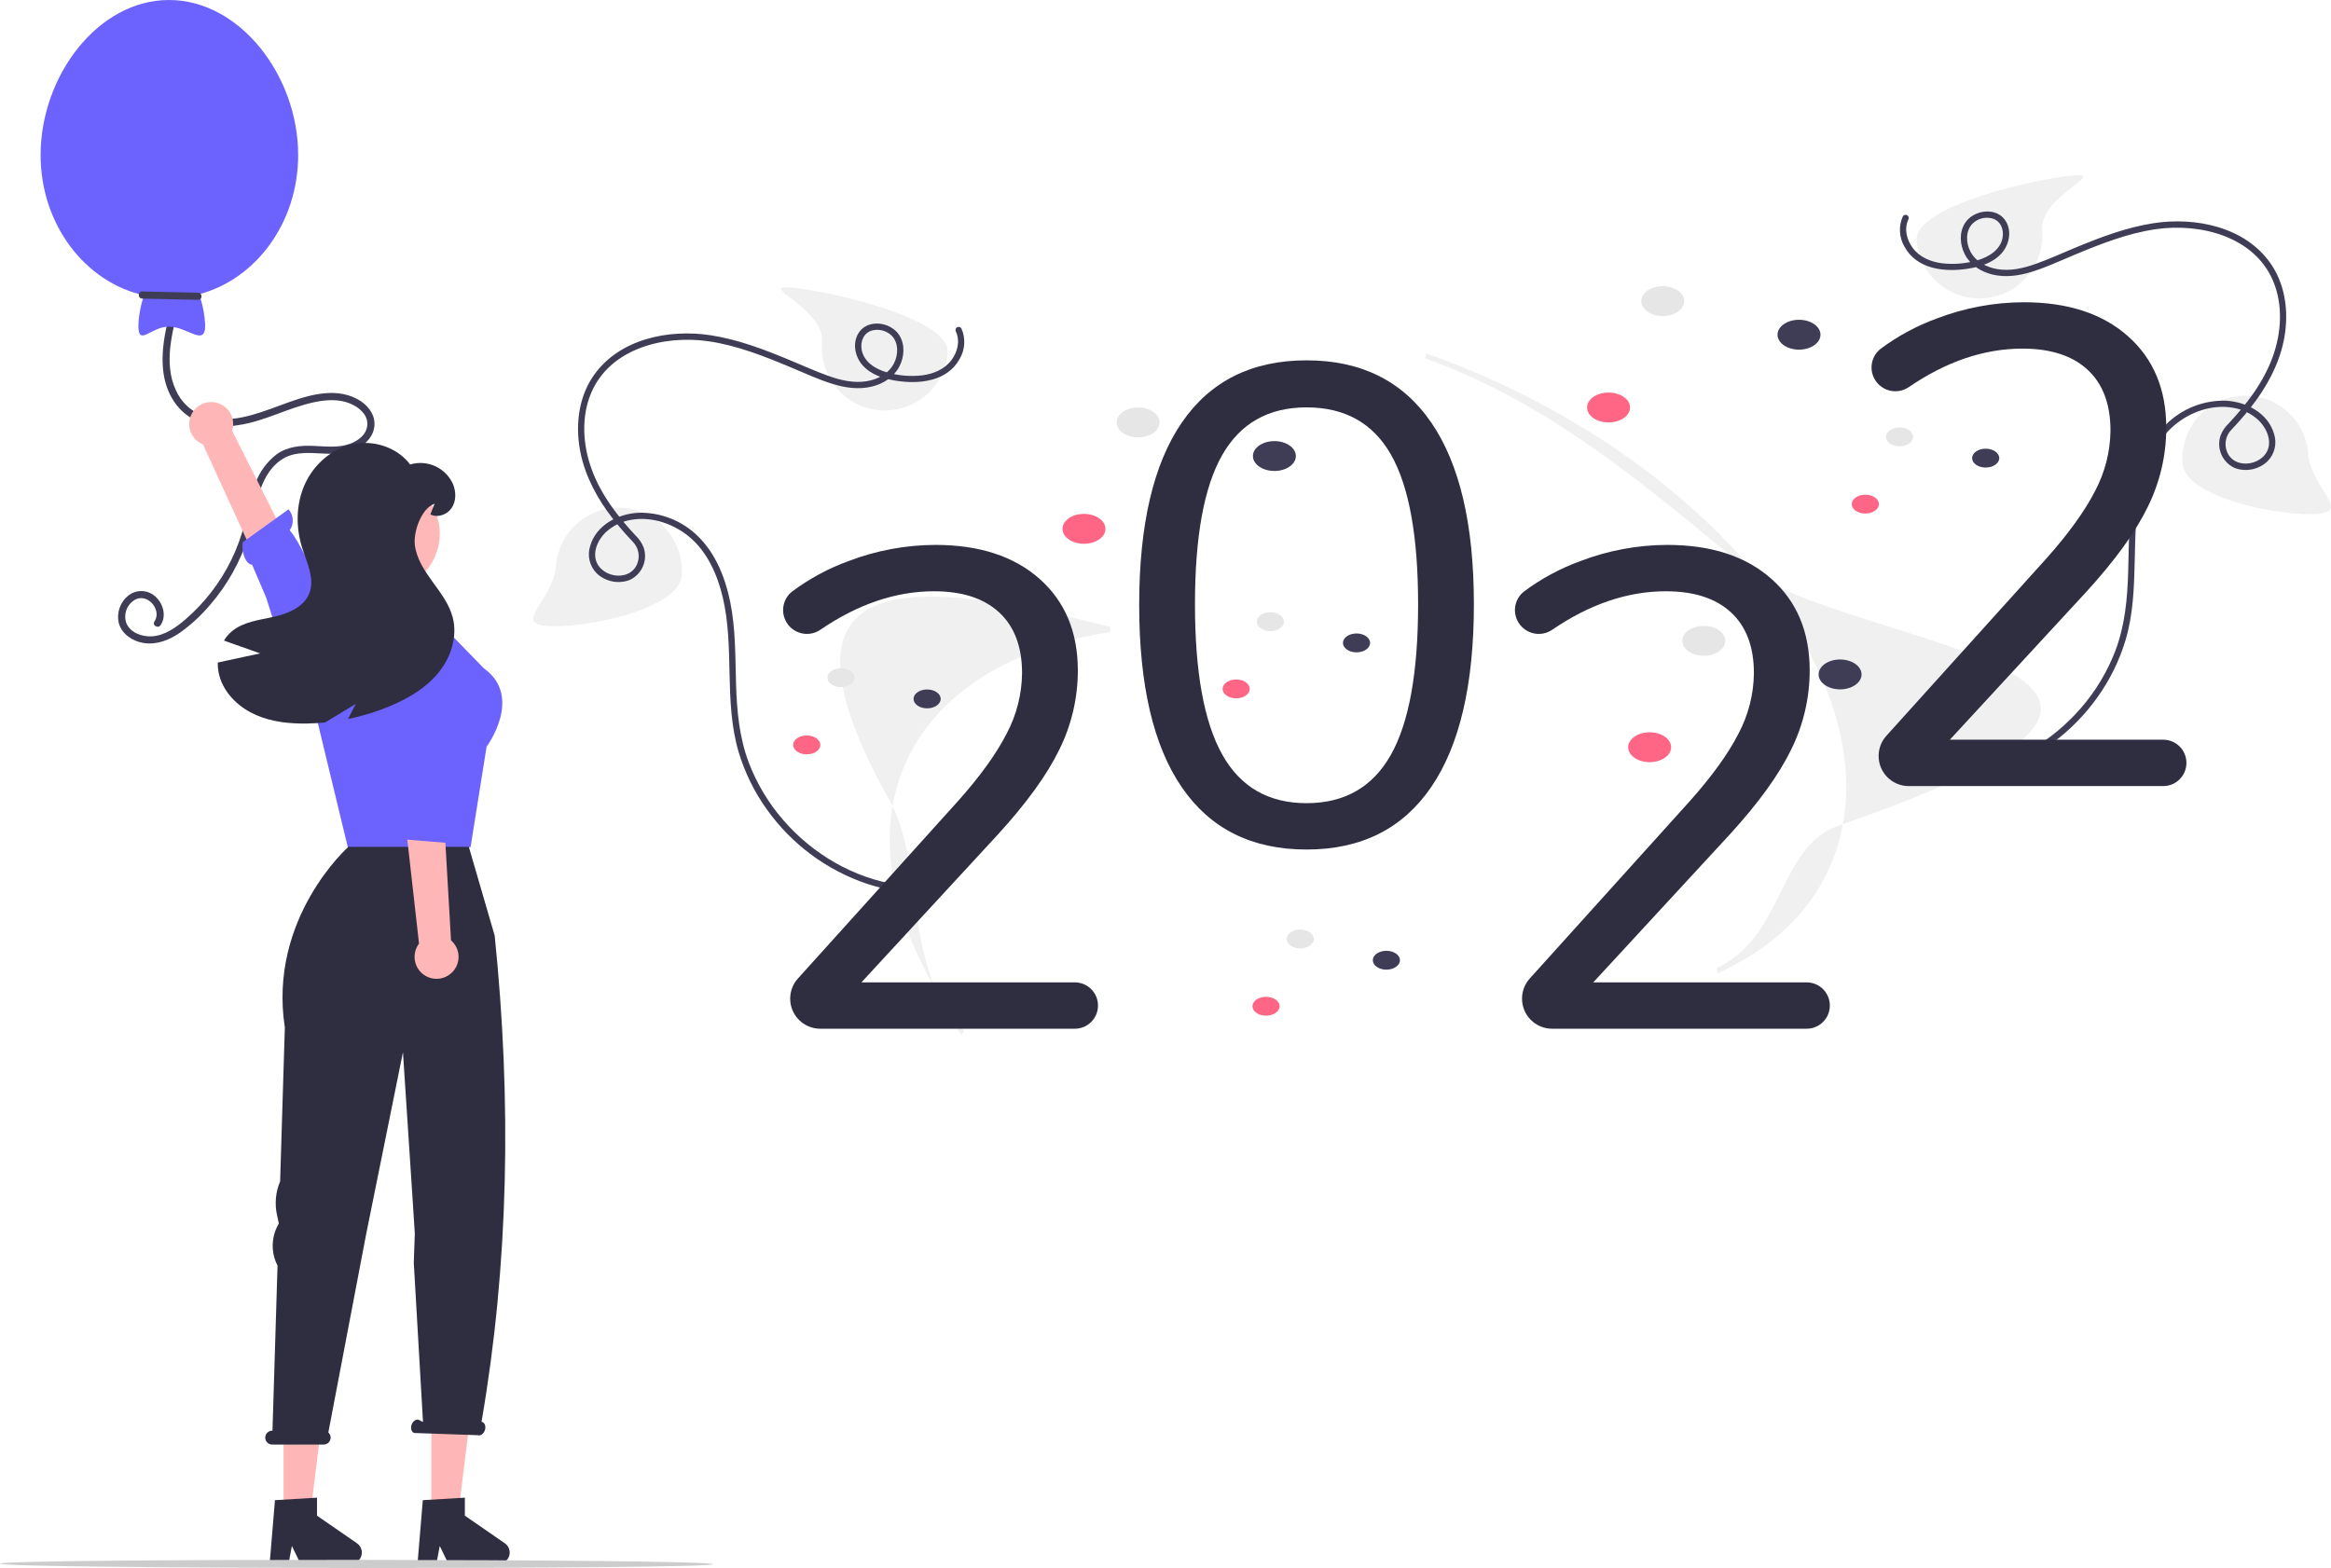
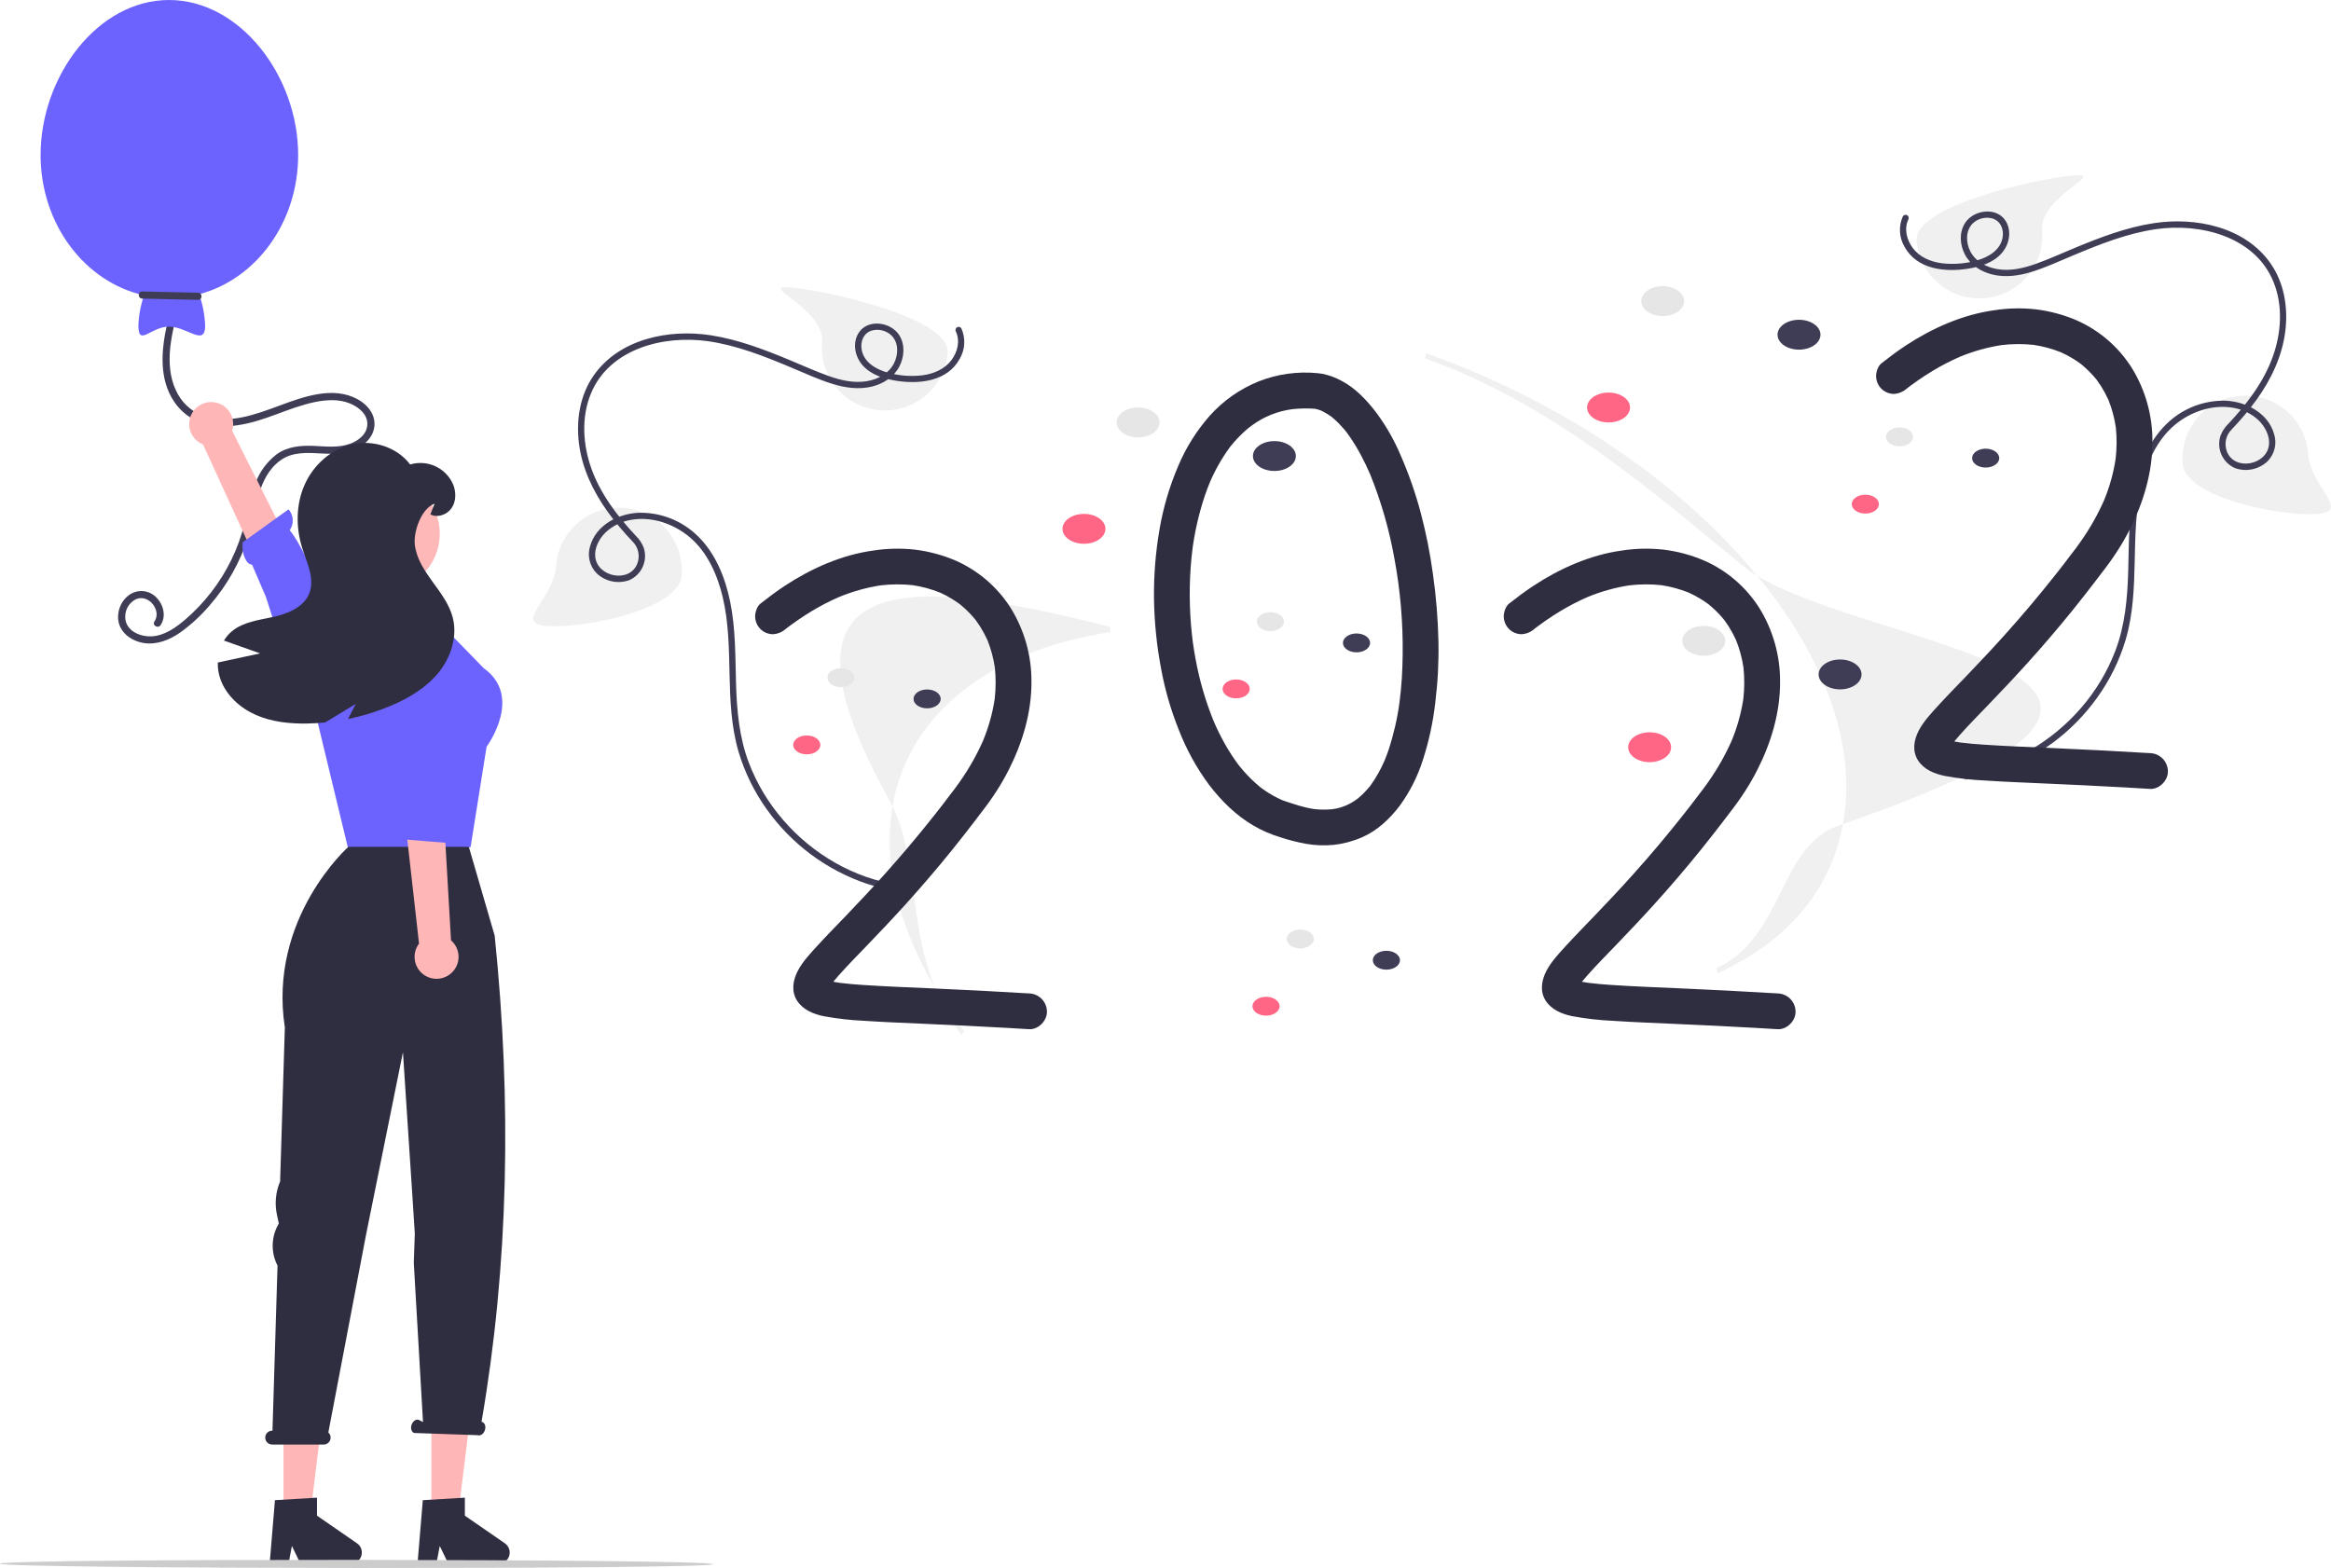
- <svg xmlns="http://www.w3.org/2000/svg" id="a06fd64e-df54-4b6a-ac0b-082e76d81757" data-name="Layer 1" width="977.453" height="657.627" viewBox="0 0 977.453 657.627">
-   <path d="M181.405,256.822c-2.474,10.87-3.65,23.193,2.949,32.92a22.6,22.6,0,0,0,11.698,8.862,33.194,33.194,0,0,0,14.906.916c11.255-1.559,21.259-7.422,32.328-9.698,4.885-1.004,10.069-1.336,14.772.597,3.523,1.448,7.235,4.361,7.252,8.515.017,4.266-3.688,7.097-7.372,8.409-4.917,1.75-10.026,1.073-15.126.852-5.492-.238-11.093.259-15.656,3.623a27.229,27.229,0,0,0-8.701,11.797c-2.293,5.566-3.224,11.55-4.691,17.358a77.073,77.073,0,0,1-5.532,15.126,78.352,78.352,0,0,1-19.144,24.815c-3.939,3.39-8.726,6.844-14.106,7.155-4.15.24-9.194-1.504-10.793-5.707a8.195,8.195,0,0,1,3.837-9.729c3.556-1.795,7.429.765,8.578,4.279a5.477,5.477,0,0,1-.571,4.939c-1.078,1.608,1.519,3.111,2.59,1.514,2.487-3.708,1.187-8.695-1.859-11.666a8.737,8.737,0,0,0-11.499-.857,11.361,11.361,0,0,0-4.153,11.74c1.279,4.617,5.816,7.553,10.346,8.281,5.594.898,10.978-1.3,15.493-4.476a69.453,69.453,0,0,0,12.269-11.333,81.44,81.44,0,0,0,16.246-29.049c3.302-10.581,3.542-24.559,13.354-31.705,5.049-3.677,11.235-3.269,17.155-2.932,5.226.298,10.323.244,15.117-2.122,3.958-1.953,7.152-5.559,7.218-10.152.067-4.637-3.226-8.366-7.105-10.479-10.248-5.581-22.554-1.08-32.622,2.649-10.124,3.75-21.684,8.151-32.443,4.205A20.125,20.125,0,0,1,185.022,284.841c-2.605-5.525-2.976-11.795-2.374-17.791a77.427,77.427,0,0,1,1.65-9.431c.428-1.88-2.464-2.682-2.893-.798Z" transform="translate(-111.2736 -121.1864)" fill="#3f3d56" />
-   <path d="M340.689,383.742c-14.534-1.148,2.616-10.766,3.764-25.301a26.398,26.398,0,0,1,52.633,4.158C395.937,377.133,355.223,384.89,340.689,383.742Z" transform="translate(-111.2736 -121.1864)" fill="#f0f0f0" />
-   <path d="M480.24,293.257a26.398,26.398,0,0,1-24.237-28.395c1.148-14.534-27.714-24.257-13.18-23.108s66.961,12.732,65.813,27.266A26.398,26.398,0,0,1,480.24,293.257Z" transform="translate(-111.2736 -121.1864)" fill="#f0f0f0" />
-   <path d="M512.051,260.126c1.915,3.973.786,8.564-1.743,11.995-2.877,3.902-7.454,5.826-12.148,6.461a37.391,37.391,0,0,1-15.021-1.237c-4.699-1.356-9.576-4.263-10.545-9.456-.646-3.461.831-7.155,4.425-8.114a8.655,8.655,0,0,1,8.194,2.223c2.985,3.106,2.757,8.092.861,11.7-2.231,4.243-6.695,6.585-11.284,7.358-5.456.919-10.939-.365-16.072-2.191-5.579-1.985-10.991-4.456-16.457-6.726-10.66-4.427-21.55-8.586-33.014-10.349-17.512-2.693-38.295,1.501-49.016,16.854-5.787,8.288-7.426,18.682-6.181,28.57,1.314,10.428,5.889,20.01,11.948,28.496a120.998,120.998,0,0,0,10.485,12.547,8.641,8.641,0,0,1,1.995,9.414c-3.321,8.16-16.6,5.56-17.589-2.852-.45-3.822,1.683-7.758,4.347-10.351a20.488,20.488,0,0,1,10.927-5.294c8.616-1.439,17.724,1.756,24.31,7.305,7.441,6.269,11.629,15.796,13.836,25.07,2.512,10.559,2.64,21.419,2.879,32.212.244,11.045.664,22.221,3.833,32.881A81.256,81.256,0,0,0,432.792,460.6a84.874,84.874,0,0,0,42.307,31.352,77.744,77.744,0,0,0,12.658,2.965c1.681.249,1.882-2.383.208-2.632-18.72-2.775-35.935-12.911-48.259-27.158a80.494,80.494,0,0,1-14.421-24.039c-4.019-10.593-5.038-21.845-5.366-33.087-.335-11.482-.153-23.068-2.451-34.379-2.032-9.999-6.019-20.125-13.401-27.41a34.243,34.243,0,0,0-25.025-9.972c-8.564.397-17.72,5.113-20.265,13.851a11.364,11.364,0,0,0,2.695,11.546,13.313,13.313,0,0,0,13.633,2.881,11.044,11.044,0,0,0,6.132-13.511,13.442,13.442,0,0,0-3.31-5.064c-7.725-8.25-14.815-17.483-18.662-28.226-3.588-10.02-4.324-21.547-.186-31.517,7.834-18.875,30.571-24.547,49.091-21.909,12.121,1.726,23.597,6.315,34.824,11.009,5.733,2.397,11.429,5.061,17.375,6.895,5.324,1.643,11.036,2.468,16.521,1.12,4.787-1.176,9.187-3.959,11.506-8.412,2.106-4.044,2.47-9.177-.035-13.139-3.622-5.729-13.622-7.017-17.266-.583-2.418,4.269-1.23,9.736,1.946,13.277,3.56,3.97,8.892,5.591,13.995,6.41,9.642,1.546,21.514.331,26.672-9.192a13.912,13.912,0,0,0,.722-12.702,1.321,1.321,0,0,0-2.377,1.149Z" transform="translate(-111.2736 -121.1864)" fill="#3f3d56" />
-   <path d="M1082.911,336.742c14.534-1.148-2.616-10.766-3.764-25.301a26.398,26.398,0,1,0-52.633,4.158C1027.663,330.133,1068.377,337.89,1082.911,336.742Z" transform="translate(-111.2736 -121.1864)" fill="#f0f0f0" />
-   <path d="M943.36,246.257a26.398,26.398,0,0,0,24.237-28.395c-1.148-14.534,27.714-24.257,13.18-23.108s-66.961,12.732-65.813,27.266A26.398,26.398,0,0,0,943.36,246.257Z" transform="translate(-111.2736 -121.1864)" fill="#f0f0f0" />
-   <path d="M911.549,213.126c-1.915,3.973-.786,8.564,1.743,11.995,2.877,3.902,7.454,5.826,12.148,6.461a37.391,37.391,0,0,0,15.021-1.237c4.699-1.356,9.576-4.263,10.545-9.456.646-3.461-.831-7.155-4.425-8.114a8.655,8.655,0,0,0-8.194,2.223c-2.985,3.106-2.757,8.092-.861,11.7,2.231,4.243,6.695,6.585,11.284,7.358,5.456.919,10.939-.365,16.072-2.191,5.579-1.985,10.991-4.456,16.457-6.726,10.66-4.427,21.55-8.586,33.014-10.349,17.512-2.693,38.295,1.501,49.016,16.854,5.787,8.288,7.426,18.682,6.181,28.57-1.314,10.428-5.889,20.01-11.948,28.496a120.998,120.998,0,0,1-10.485,12.547,8.641,8.641,0,0,0-1.995,9.414c3.321,8.16,16.6,5.56,17.589-2.852.45-3.822-1.683-7.758-4.347-10.351a20.488,20.488,0,0,0-10.927-5.294c-8.616-1.439-17.724,1.756-24.31,7.305-7.441,6.269-11.629,15.796-13.836,25.07-2.512,10.559-2.64,21.419-2.879,32.212-.244,11.045-.664,22.221-3.833,32.881a81.257,81.257,0,0,1-11.773,23.958,84.875,84.875,0,0,1-42.307,31.352,77.744,77.744,0,0,1-12.658,2.965c-1.681.249-1.882-2.383-.208-2.632,18.72-2.775,35.935-12.911,48.259-27.158a80.494,80.494,0,0,0,14.421-24.039c4.019-10.593,5.038-21.845,5.366-33.087.335-11.482.153-23.068,2.451-34.379,2.032-9.999,6.018-20.125,13.401-27.41a34.243,34.243,0,0,1,25.025-9.972c8.564.397,17.72,5.113,20.265,13.851a11.364,11.364,0,0,1-2.695,11.546,13.313,13.313,0,0,1-13.633,2.881,11.044,11.044,0,0,1-6.132-13.511,13.442,13.442,0,0,1,3.31-5.064c7.725-8.25,14.815-17.483,18.662-28.226,3.588-10.02,4.324-21.547.186-31.517-7.834-18.875-30.571-24.547-49.091-21.909-12.121,1.726-23.597,6.315-34.824,11.009-5.733,2.397-11.429,5.061-17.375,6.895-5.324,1.643-11.036,2.468-16.521,1.12-4.787-1.176-9.187-3.959-11.506-8.412-2.106-4.044-2.47-9.177.035-13.139,3.622-5.729,13.622-7.017,17.266-.583,2.418,4.269,1.23,9.736-1.946,13.277-3.56,3.97-8.892,5.591-13.995,6.41-9.642,1.546-21.514.331-26.672-9.192a13.912,13.912,0,0,1-.722-12.702,1.321,1.321,0,0,1,2.377,1.149Z" transform="translate(-111.2736 -121.1864)" fill="#3f3d56" />
-   <path d="M514.426,555.211c-25.349-33.463-15.297-71.655-30.148-98.299-56.919-102.116,13.169-92.708,92.411-72.85l.189,2.203c-50.434,7.783-83.603,33.74-91.001,71.214-5.75,29.124,4.801,63.271,29.709,96.152Z" transform="translate(-111.2736 -121.1864)" fill="#f0f0f0" />
-   <path d="M831.586,529.315l-.53-2.1c28.295-12.829,25.864-51.039,51.18-59.764,192.845-66.468,2.486-73.964-40.332-109.122-38.29-31.441-80.019-67.995-133.053-86.821l.423-2.143c53.265,18.909,100.747,49.903,133.697,87.272,33.116,37.556,47.629,77.112,40.863,111.382C878.499,495.041,860.432,516.237,831.586,529.315Z" transform="translate(-111.2736 -121.1864)" fill="#f0f0f0" />
-   <path d="M571.697,542.919v0a9.723,9.723,0,0,1-9.723,9.723H455.24a12.621,12.621,0,0,1-12.621-12.621v0a12.621,12.621,0,0,1,3.25-8.454l66.926-74.183q14.089-15.78,20.573-28.465A55.316,55.316,0,0,0,539.85,403.554q0-16.626-9.582-25.506-9.584-8.878-27.337-8.878-24.019,0-47.645,16.135a9.979,9.979,0,0,1-14.593-3.815l0,0a9.917,9.917,0,0,1,2.816-12.272,92.469,92.469,0,0,1,23.63-12.731,102.832,102.832,0,0,1,36.356-6.764q27.617,0,43.684,14.233,16.065,14.235,16.064,38.47a74.791,74.791,0,0,1-7.75,33.115q-7.755,15.926-25.787,35.652l-57.212,62.003h89.481A9.723,9.723,0,0,1,571.697,542.919Z" transform="translate(-111.2736 -121.1864)" fill="#2f2e41" />
-   <path d="M606.862,451.418q-17.901-26.065-17.896-76.517,0-50.445,17.896-76.517,17.894-26.065,52.279-26.07,34.381,0,52.279,26.07,17.894,26.071,17.896,76.235,0,50.452-17.896,76.658-17.901,26.211-52.279,26.21Q624.753,477.487,606.862,451.418Zm87.649-13.669q11.414-20.292,11.414-63.13,0-42.552-11.273-62.566-11.275-20.008-35.511-20.01-23.958,0-35.37,20.01-11.414,20.014-11.414,62.566,0,42.558,11.414,62.989,11.414,20.437,35.37,20.433Q683.092,458.041,694.511,437.75Z" transform="translate(-111.2736 -121.1864)" fill="#2f2e41" />
-   <path d="M878.578,542.919v0a9.723,9.723,0,0,1-9.723,9.723H762.122a12.621,12.621,0,0,1-12.621-12.621v0a12.621,12.621,0,0,1,3.25-8.454l66.926-74.183q14.089-15.78,20.573-28.465a55.316,55.316,0,0,0,6.482-25.365q0-16.626-9.582-25.506-9.584-8.878-27.337-8.878-24.019,0-47.645,16.135a9.979,9.979,0,0,1-14.593-3.815l0,0a9.917,9.917,0,0,1,2.816-12.272,92.469,92.469,0,0,1,23.63-12.731,102.832,102.832,0,0,1,36.356-6.764q27.617,0,43.684,14.233,16.065,14.235,16.064,38.47a74.791,74.791,0,0,1-7.75,33.115q-7.755,15.926-25.787,35.652l-57.212,62.003h89.481A9.723,9.723,0,0,1,878.578,542.919Z" transform="translate(-111.2736 -121.1864)" fill="#2f2e41" />
-   <path d="M1028.105,441.147v0a9.723,9.723,0,0,1-9.723,9.723H911.648a12.621,12.621,0,0,1-12.621-12.621v0a12.621,12.621,0,0,1,3.25-8.454l66.926-74.183q14.089-15.78,20.573-28.465A55.316,55.316,0,0,0,996.259,301.782q0-16.626-9.582-25.506-9.584-8.878-27.337-8.878-24.019,0-47.645,16.135a9.979,9.979,0,0,1-14.593-3.815l0,0A9.917,9.917,0,0,1,899.916,267.447a92.469,92.469,0,0,1,23.63-12.731,102.832,102.832,0,0,1,36.356-6.764q27.617,0,43.684,14.233,16.065,14.235,16.064,38.47a74.791,74.791,0,0,1-7.75,33.115q-7.755,15.926-25.787,35.652L928.901,431.424h89.481A9.723,9.723,0,0,1,1028.105,441.147Z" transform="translate(-111.2736 -121.1864)" fill="#2f2e41" />
+ <svg xmlns="http://www.w3.org/2000/svg" id="a0fb0b96-7dd3-4b33-b6f7-30d6f916fdc2" data-name="Layer 1" width="977.453" height="657.627" viewBox="0 0 977.453 657.627">
+   <path d="M176.558,256.162c-2.474,10.87-3.65,23.193,2.949,32.92a22.6,22.6,0,0,0,11.698,8.862,33.194,33.194,0,0,0,14.906.916c11.255-1.559,21.259-7.422,32.328-9.698,4.885-1.004,10.069-1.336,14.772.597,3.523,1.448,7.235,4.361,7.252,8.515.017,4.266-3.688,7.097-7.372,8.409-4.917,1.75-10.026,1.073-15.126.852-5.492-.238-11.093.259-15.656,3.623a27.23,27.23,0,0,0-8.701,11.797c-2.293,5.566-3.224,11.55-4.691,17.358a77.073,77.073,0,0,1-5.532,15.126,78.352,78.352,0,0,1-19.144,24.815c-3.939,3.39-8.726,6.844-14.106,7.155-4.15.24-9.194-1.504-10.793-5.707a8.195,8.195,0,0,1,3.837-9.729c3.556-1.795,7.429.765,8.578,4.279a5.477,5.477,0,0,1-.571,4.939c-1.078,1.608,1.519,3.111,2.59,1.514,2.487-3.708,1.187-8.695-1.859-11.666a8.737,8.737,0,0,0-11.499-.857,11.361,11.361,0,0,0-4.153,11.74c1.279,4.617,5.816,7.553,10.346,8.281,5.594.898,10.978-1.3,15.493-4.476a69.452,69.452,0,0,0,12.269-11.333,81.44,81.44,0,0,0,16.246-29.049c3.302-10.581,3.542-24.559,13.354-31.705,5.049-3.677,11.235-3.269,17.155-2.932,5.226.298,10.323.244,15.117-2.122,3.958-1.953,7.152-5.559,7.218-10.152.067-4.637-3.226-8.366-7.105-10.479-10.248-5.581-22.554-1.08-32.622,2.649-10.124,3.75-21.684,8.151-32.443,4.205A20.125,20.125,0,0,1,180.176,284.182c-2.605-5.525-2.976-11.795-2.374-17.791a77.426,77.426,0,0,1,1.65-9.431c.428-1.88-2.464-2.682-2.893-.798Z" transform="translate(-106.4275 -120.5268)" fill="#3f3d56" />
+   <path d="M335.843,383.082c-14.534-1.148,2.616-10.766,3.764-25.301a26.398,26.398,0,1,1,52.633,4.158C391.091,376.473,350.377,384.23,335.843,383.082Z" transform="translate(-106.4275 -120.5268)" fill="#f0f0f0" />
+   <path d="M475.394,292.597a26.398,26.398,0,0,1-24.237-28.395c1.148-14.534-27.714-24.257-13.18-23.108s66.961,12.732,65.813,27.266a26.398,26.398,0,0,1-28.395,24.237Z" transform="translate(-106.4275 -120.5268)" fill="#f0f0f0" />
+   <path d="M507.205,259.467c1.915,3.973.786,8.564-1.743,11.995-2.877,3.902-7.454,5.825-12.148,6.461a37.39,37.39,0,0,1-15.021-1.237c-4.699-1.356-9.576-4.263-10.545-9.456-.646-3.461.831-7.155,4.425-8.114a8.655,8.655,0,0,1,8.194,2.223c2.985,3.106,2.757,8.092.861,11.7-2.231,4.243-6.695,6.585-11.284,7.358-5.456.919-10.939-.365-16.072-2.191-5.579-1.985-10.991-4.456-16.457-6.726-10.66-4.427-21.55-8.586-33.014-10.349-17.512-2.693-38.295,1.501-49.016,16.854-5.787,8.288-7.426,18.682-6.181,28.57,1.314,10.428,5.889,20.01,11.948,28.496a120.994,120.994,0,0,0,10.485,12.547A8.641,8.641,0,0,1,373.63,357.012c-3.321,8.16-16.6,5.56-17.589-2.852-.45-3.822,1.683-7.758,4.347-10.351a20.488,20.488,0,0,1,10.927-5.294c8.616-1.439,17.724,1.756,24.31,7.305,7.441,6.269,11.629,15.796,13.836,25.07,2.512,10.559,2.64,21.419,2.879,32.212.244,11.045.664,22.221,3.833,32.881a81.257,81.257,0,0,0,11.773,23.958A84.874,84.874,0,0,0,470.253,491.293a77.744,77.744,0,0,0,12.658,2.965c1.681.249,1.882-2.383.208-2.632-18.72-2.775-35.935-12.911-48.259-27.158A80.494,80.494,0,0,1,420.438,440.43c-4.019-10.593-5.038-21.845-5.366-33.087-.335-11.482-.153-23.068-2.451-34.379-2.032-9.999-6.019-20.125-13.401-27.41a34.243,34.243,0,0,0-25.025-9.972c-8.564.397-17.72,5.113-20.265,13.851a11.364,11.364,0,0,0,2.695,11.546,13.313,13.313,0,0,0,13.633,2.881,11.044,11.044,0,0,0,6.132-13.511,13.441,13.441,0,0,0-3.31-5.064c-7.725-8.25-14.815-17.483-18.662-28.226-3.588-10.02-4.324-21.547-.186-31.517,7.834-18.875,30.571-24.547,49.091-21.909,12.121,1.726,23.597,6.315,34.824,11.009,5.733,2.397,11.429,5.061,17.375,6.895,5.324,1.643,11.036,2.468,16.521,1.12,4.787-1.176,9.187-3.959,11.506-8.412,2.106-4.044,2.47-9.177-.035-13.139-3.622-5.729-13.622-7.017-17.266-.583-2.418,4.269-1.23,9.736,1.946,13.277,3.56,3.97,8.892,5.591,13.995,6.41,9.642,1.546,21.514.331,26.672-9.192a13.912,13.912,0,0,0,.722-12.702,1.321,1.321,0,0,0-2.377,1.149Z" transform="translate(-106.4275 -120.5268)" fill="#3f3d56" />
+   <path d="M1078.065,336.082c14.534-1.148-2.616-10.766-3.764-25.301a26.398,26.398,0,1,0-52.633,4.158h0C1022.817,329.473,1063.531,337.23,1078.065,336.082Z" transform="translate(-106.4275 -120.5268)" fill="#f0f0f0" />
+   <path d="M938.514,245.597a26.398,26.398,0,0,0,24.237-28.395h0c-1.148-14.534,27.714-24.257,13.18-23.108s-66.961,12.732-65.813,27.266a26.398,26.398,0,0,0,28.395,24.237Z" transform="translate(-106.4275 -120.5268)" fill="#f0f0f0" />
+   <path d="M906.703,212.467c-1.915,3.973-.786,8.564,1.743,11.995,2.877,3.902,7.454,5.826,12.148,6.461a37.39,37.39,0,0,0,15.021-1.237c4.699-1.356,9.576-4.263,10.545-9.456.646-3.461-.831-7.155-4.425-8.114a8.655,8.655,0,0,0-8.193,2.223c-2.985,3.106-2.757,8.092-.861,11.7,2.231,4.243,6.695,6.585,11.284,7.358,5.456.919,10.939-.365,16.072-2.191,5.579-1.985,10.991-4.456,16.457-6.726,10.66-4.427,21.55-8.586,33.014-10.349,17.512-2.693,38.295,1.501,49.016,16.854,5.787,8.288,7.426,18.682,6.181,28.57-1.313,10.428-5.889,20.01-11.948,28.496a121.002,121.002,0,0,1-10.485,12.547,8.641,8.641,0,0,0-1.995,9.414c3.321,8.16,16.6,5.56,17.589-2.852.45-3.822-1.683-7.758-4.347-10.351a20.488,20.488,0,0,0-10.927-5.294c-8.616-1.439-17.724,1.756-24.31,7.305-7.441,6.269-11.629,15.796-13.836,25.07-2.512,10.559-2.64,21.419-2.879,32.212-.244,11.045-.664,22.221-3.833,32.881a81.256,81.256,0,0,1-11.773,23.958A84.874,84.874,0,0,1,943.655,444.293a77.743,77.743,0,0,1-12.657,2.965c-1.681.249-1.882-2.383-.208-2.632,18.72-2.775,35.935-12.911,48.259-27.158a80.494,80.494,0,0,0,14.421-24.039c4.019-10.593,5.038-21.845,5.366-33.087.335-11.482.153-23.068,2.451-34.379,2.032-9.999,6.019-20.125,13.401-27.41a34.243,34.243,0,0,1,25.025-9.972c8.564.397,17.72,5.113,20.265,13.851a11.364,11.364,0,0,1-2.695,11.546,13.313,13.313,0,0,1-13.633,2.881,11.045,11.045,0,0,1-6.132-13.511,13.441,13.441,0,0,1,3.31-5.064c7.725-8.25,14.815-17.483,18.662-28.226,3.588-10.02,4.324-21.547.186-31.517-7.834-18.875-30.571-24.547-49.091-21.909-12.121,1.726-23.597,6.315-34.824,11.009-5.733,2.397-11.429,5.061-17.375,6.895-5.324,1.643-11.036,2.468-16.521,1.12-4.787-1.176-9.187-3.959-11.506-8.412-2.106-4.044-2.47-9.177.035-13.139,3.622-5.729,13.622-7.017,17.266-.583,2.418,4.269,1.23,9.736-1.946,13.277-3.56,3.97-8.892,5.591-13.995,6.41-9.642,1.546-21.514.331-26.672-9.192a13.912,13.912,0,0,1-.722-12.702,1.321,1.321,0,0,1,2.377,1.149Z" transform="translate(-106.4275 -120.5268)" fill="#3f3d56" />
+   <path d="M509.58,554.552c-25.349-33.463-15.297-71.655-30.148-98.299-56.919-102.116,13.169-92.708,92.411-72.85l.189,2.203c-50.434,7.783-83.603,33.74-91.001,71.214-5.75,29.124,4.801,63.271,29.709,96.152Z" transform="translate(-106.4275 -120.5268)" fill="#f0f0f0" />
+   <path d="M826.739,528.655l-.53-2.1c28.295-12.829,25.864-51.039,51.18-59.764,192.845-66.468,2.486-73.964-40.332-109.122-38.29-31.441-80.019-67.995-133.053-86.821l.423-2.143c53.265,18.909,100.747,49.903,133.697,87.272,33.116,37.556,47.629,77.112,40.863,111.382C873.653,494.382,855.585,515.577,826.739,528.655Z" transform="translate(-106.4275 -120.5268)" fill="#f0f0f0" />
  <ellipse cx="477.239" cy="177.174" rx="9.003" ry="6.263" fill="#e6e6e6" />
  <ellipse cx="534.388" cy="191.266" rx="9.003" ry="6.263" fill="#3f3d56" />
  <ellipse cx="454.536" cy="221.797" rx="9.003" ry="6.263" fill="#ff6584" />
  <ellipse cx="714.446" cy="268.769" rx="9.003" ry="6.263" fill="#e6e6e6" />
  <ellipse cx="771.595" cy="282.86" rx="9.003" ry="6.263" fill="#3f3d56" />
  <ellipse cx="691.743" cy="313.392" rx="9.003" ry="6.263" fill="#ff6584" />
  <ellipse cx="697.223" cy="126.288" rx="9.003" ry="6.263" fill="#e6e6e6" />
  <ellipse cx="754.372" cy="140.379" rx="9.003" ry="6.263" fill="#3f3d56" />
  <ellipse cx="674.52" cy="170.911" rx="9.003" ry="6.263" fill="#ff6584" />
  <ellipse cx="545.23" cy="393.82" rx="5.69" ry="3.958" fill="#e6e6e6" />
  <ellipse cx="581.348" cy="402.726" rx="5.69" ry="3.958" fill="#3f3d56" />
  <ellipse cx="530.882" cy="422.021" rx="5.69" ry="3.958" fill="#ff6584" />
  <ellipse cx="532.704" cy="260.733" rx="5.69" ry="3.958" fill="#e6e6e6" />
  <ellipse cx="568.822" cy="269.639" rx="5.69" ry="3.958" fill="#3f3d56" />
  <ellipse cx="518.356" cy="288.935" rx="5.69" ry="3.958" fill="#ff6584" />
  <ellipse cx="352.646" cy="284.219" rx="5.69" ry="3.958" fill="#e6e6e6" />
  <ellipse cx="388.764" cy="293.125" rx="5.69" ry="3.958" fill="#3f3d56" />
  <ellipse cx="338.298" cy="312.421" rx="5.69" ry="3.958" fill="#ff6584" />
  <ellipse cx="796.529" cy="183.23" rx="5.69" ry="3.958" fill="#e6e6e6" />
  <ellipse cx="832.647" cy="192.136" rx="5.69" ry="3.958" fill="#3f3d56" />
  <ellipse cx="782.18" cy="211.432" rx="5.69" ry="3.958" fill="#ff6584" />
-   <path d="M201.157,289.914a9.157,9.157,0,0,1,7.435,11.912L246.231,376.573l-16.034,4.779-33.807-73.785a9.207,9.207,0,0,1,4.767-17.654Z" transform="translate(-111.2736 -121.1864)" fill="#ffb6b6" />
-   <path d="M262.37,416.922s4.666-1.279.051-10.431c-3.694-7.327-22.026-54.433-29.664-62.886a7.194,7.194,0,0,0-.475-8.807l-19.232,13.813c-.611,5.33,1.812,9.467,3.918,9.387l5.841,13.621,14.913,46.799,21.293-.513Z" transform="translate(-111.2736 -121.1864)" fill="#6c63ff" />
+   <path d="M196.311,289.254a9.157,9.157,0,0,1,7.435,11.912L241.385,375.914l-16.034,4.779-33.807-73.785a9.207,9.207,0,0,1,4.767-17.654Z" transform="translate(-106.4275 -120.5268)" fill="#ffb6b6" />
+   <path d="M257.524,416.263s4.666-1.279.051-10.431c-3.694-7.327-22.026-54.433-29.664-62.886a7.194,7.194,0,0,0-.475-8.807l-19.232,13.813c-.611,5.33,1.812,9.467,3.918,9.387l5.841,13.621L232.875,417.76l21.293-.513Z" transform="translate(-106.4275 -120.5268)" fill="#6c63ff" />
  <polygon points="145.084 321.167 146.958 338.549 145.855 361.341 196.34 355.343 201.084 321.167 195.04 321.227 145.084 321.167" fill="#ffb6b6" />
-   <path d="M299.3,386.211l-19-15h0l-9.974-.58-14.799,9.481-12.407,6.318.213,32.988,14.265,59.072,51-2,6.713-42.123s15.595-20.946-1.2-32.942Z" transform="translate(-111.2736 -121.1864)" fill="#6c63ff" />
+   <path d="M294.454,385.552l-19-15h0l-9.974-.58L250.681,379.453l-12.407,6.318.213,32.988,14.265,59.072,51-2,6.713-42.123s15.595-20.946-1.2-32.943Z" transform="translate(-106.4275 -120.5268)" fill="#6c63ff" />
  <polygon points="118.898 636.741 129.936 636.741 135.188 594.167 118.898 594.167 118.898 636.741" fill="#ffb6b6" />
-   <path d="M226.569,750.368l17.634-1.053v7.555l16.765,11.579a4.719,4.719,0,0,1-2.682,8.603H237.293l-3.619-7.473-1.413,7.473h-7.916Z" transform="translate(-111.2736 -121.1864)" fill="#2f2e41" />
+   <path d="M221.723,749.708l17.634-1.052v7.555l16.765,11.579a4.719,4.719,0,0,1-2.682,8.603H232.447l-3.619-7.473-1.413,7.473h-7.916Z" transform="translate(-106.4275 -120.5268)" fill="#2f2e41" />
  <polygon points="180.898 636.741 191.936 636.741 197.188 594.167 180.898 594.167 180.898 636.741" fill="#ffb6b6" />
-   <path d="M288.569,750.368l17.634-1.053v7.555l16.765,11.579a4.719,4.719,0,0,1-2.682,8.603H299.293l-3.619-7.473-1.413,7.473h-7.916Z" transform="translate(-111.2736 -121.1864)" fill="#2f2e41" />
-   <path d="M225.409,721.214h.12l2.123-69.223a18.101,18.101,0,0,1,.238-17.105l.304-.55-.788-3.653a23.267,23.267,0,0,1,1.33-14.003l1.98-64.573c-7.075-45.851,26.642-75.754,26.642-75.754h50.508l10.844,37.256c7.169,69.841,5.868,137.898-5.508,203.834l.31.157c1.117.385,1.596,1.932,1.07,3.455s-1.857,2.445-2.974,2.059l-26.674-.928c-1.117-.385-1.596-1.932-1.07-3.455.526-1.523,1.857-2.445,2.974-2.059l1.814.917-3.868-66.798.429-12.201-.884-13.842-4.089-62.261-15.476,76.563-15.808,82.933a2.908,2.908,0,0,1-1.961,5.064H225.409a2.917,2.917,0,0,1,0-5.834Z" transform="translate(-111.2736 -121.1864)" fill="#2f2e41" />
-   <path d="M300.171,529.614a9.158,9.158,0,0,0,.227-14.04l-4.8-83.085-17.701,3.806,9.086,80.651a9.207,9.207,0,0,0,13.188,12.667Z" transform="translate(-111.2736 -121.1864)" fill="#ffb6b6" />
-   <path d="M287.118,389.229s4.657-1.31,5.423,8.911c.613,8.183,9.2,57.995,7.015,69.176a7.194,7.194,0,0,1,4.134,7.791l-23.601-1.917c-3.272-4.252-3.33-9.045-1.485-10.063l-2.02-14.682L265.227,400.658l18.508-10.541Z" transform="translate(-111.2736 -121.1864)" fill="#6c63ff" />
+   <path d="M283.723,749.708l17.634-1.052v7.555l16.765,11.579a4.719,4.719,0,0,1-2.682,8.603H294.447l-3.619-7.473-1.413,7.473h-7.916Z" transform="translate(-106.4275 -120.5268)" fill="#2f2e41" />
+   <path d="M220.563,720.554h.12l2.123-69.223a18.101,18.101,0,0,1,.238-17.105l.304-.55-.788-3.653a23.267,23.267,0,0,1,1.33-14.003l1.98-64.573c-7.075-45.851,26.642-75.754,26.642-75.754h50.508L313.863,512.95c7.169,69.841,5.868,137.898-5.508,203.834l.31.157c1.117.385,1.596,1.932,1.07,3.455s-1.857,2.445-2.974,2.059l-26.674-.928c-1.117-.385-1.596-1.932-1.07-3.455.526-1.523,1.857-2.445,2.974-2.059l1.814.917-3.868-66.798.429-12.201-.884-13.842L275.393,561.829,259.917,638.392l-15.808,82.933a2.908,2.908,0,0,1-1.961,5.063H220.563a2.917,2.917,0,0,1,0-5.834Z" transform="translate(-106.4275 -120.5268)" fill="#2f2e41" />
+   <path d="M295.325,528.954a9.157,9.157,0,0,0,.227-14.04l-4.8-83.085-17.701,3.806,9.086,80.651a9.207,9.207,0,0,0,13.188,12.667Z" transform="translate(-106.4275 -120.5268)" fill="#ffb6b6" />
+   <path d="M282.272,388.569s4.657-1.31,5.423,8.911c.613,8.183,9.2,57.995,7.015,69.176a7.194,7.194,0,0,1,4.134,7.791l-23.601-1.917c-3.272-4.252-3.33-9.045-1.485-10.063l-2.02-14.682L260.381,399.998l18.508-10.541Z" transform="translate(-106.4275 -120.5268)" fill="#6c63ff" />
  <circle cx="160.522" cy="223.865" r="23.876" fill="#ffb8b8" />
-   <path d="M220.345,395.229q-7.579-2.686-15.157-5.382a15.257,15.257,0,0,1,3.281-3.862c4.81-4.017,11.45-4.743,17.558-6.098,6.117-1.355,12.757-4.133,14.993-9.979,2.323-6.078-1.045-12.641-3.001-18.836-2.739-8.643-2.681-18.294.987-26.579,3.668-8.285,11.121-15.003,19.968-16.977,8.847-1.965,18.845,1.239,24.285,8.479a14.974,14.974,0,0,1,18.022,8.343c1.268,3.175,1.307,6.998-.581,9.853s-5.924,4.317-8.963,2.73l1.762-4.472c-5.449,1.849-8.992,11.702-8.256,17.413.726,5.701,4.056,10.695,7.434,15.351s6.979,9.36,8.43,14.925c2.091,8.005-.736,16.755-5.962,23.172-5.227,6.417-12.592,10.773-20.22,13.977a93.731,93.731,0,0,1-17.713,5.459c1.084-2.11,2.158-4.22,3.242-6.33l-12.863,7.782c-2.488.242-4.994.387-7.501.436-7.298.126-14.741-.639-21.42-3.552-6.688-2.923-12.563-8.218-14.983-15.099a19.569,19.569,0,0,1-1.084-6.93Q211.474,397.136,220.345,395.229Z" transform="translate(-111.2736 -121.1864)" fill="#2f2e41" />
-   <path d="M236.3,186.211c0-33.137-24.338-65.025-54.161-65.025S128.3,153.074,128.3,186.211c0,29.097,18.642,53.35,43.379,58.833A43.746,43.746,0,0,0,169.3,257.711c0,9.113,5.107.475,12.839.475S197.3,266.824,197.3,257.711a44.283,44.283,0,0,0-2.535-13.125C218.576,238.332,236.3,214.579,236.3,186.211Z" transform="translate(-111.2736 -121.1864)" fill="#6c63ff" />
-   <path d="M170.902,246.426l23.43.526c1.931.043,1.931-2.957,0-3l-23.43-.526c-1.931-.043-1.931,2.957,0,3Z" transform="translate(-111.2736 -121.1864)" fill="#3f3d56" />
-   <path d="M410.3,777.211c-.767,2.273-298.199,2.059-299.026-.208C112.04,774.725,409.471,774.939,410.3,777.211Z" transform="translate(-111.2736 -121.1864)" fill="#ccc" />
+   <path d="M215.499,394.569q-7.579-2.686-15.157-5.382a15.258,15.258,0,0,1,3.281-3.862c4.81-4.017,11.45-4.743,17.558-6.098,6.117-1.355,12.757-4.133,14.993-9.979,2.323-6.078-1.045-12.641-3.001-18.836-2.739-8.643-2.681-18.293.987-26.579,3.668-8.285,11.121-15.003,19.968-16.977,8.847-1.965,18.845,1.239,24.285,8.479a14.974,14.974,0,0,1,18.022,8.343c1.268,3.175,1.307,6.998-.581,9.853s-5.924,4.317-8.963,2.73l1.762-4.472c-5.449,1.849-8.992,11.702-8.256,17.413.726,5.701,4.056,10.695,7.434,15.351s6.979,9.36,8.43,14.925c2.091,8.005-.736,16.754-5.962,23.172-5.227,6.417-12.592,10.773-20.22,13.977a93.733,93.733,0,0,1-17.713,5.459c1.084-2.11,2.158-4.22,3.242-6.33l-12.864,7.782c-2.488.242-4.994.387-7.501.436-7.298.126-14.741-.639-21.42-3.552-6.688-2.923-12.563-8.218-14.983-15.099a19.569,19.569,0,0,1-1.084-6.93Q206.628,396.476,215.499,394.569Z" transform="translate(-106.4275 -120.5268)" fill="#2f2e41" />
+   <path d="M231.454,185.552c0-33.137-24.338-65.025-54.161-65.025s-53.839,31.888-53.839,65.025c0,29.097,18.642,53.35,43.379,58.833a43.746,43.746,0,0,0-2.379,12.667c0,9.113,5.107.475,12.839.475s15.161,8.638,15.161-.475a44.284,44.284,0,0,0-2.535-13.125C213.73,237.672,231.454,213.92,231.454,185.552Z" transform="translate(-106.4275 -120.5268)" fill="#6c63ff" />
+   <path d="M166.056,245.767l23.43.526c1.931.043,1.931-2.957,0-3l-23.43-.526C164.125,242.723,164.125,245.723,166.056,245.767Z" transform="translate(-106.4275 -120.5268)" fill="#3f3d56" />
+   <path d="M405.454,776.552c-.767,2.273-298.199,2.059-299.026-.208C107.194,774.066,404.625,774.279,405.454,776.552Z" transform="translate(-106.4275 -120.5268)" fill="#ccc" />
+   <path d="M537.934,537.176c-13.869-.855-27.747-1.543-41.628-2.161-9.354-.416-18.717-.758-28.06-1.39-3.279-.222-6.559-.485-9.82-.899-.855-.125-1.713-.266-2.564-.44.125-.155.248-.311.375-.465.671-.812,1.361-1.607,2.06-2.394,3.701-4.164,7.619-8.134,11.482-12.146,5.446-5.656,10.849-11.353,16.121-17.172q10.283-11.349,19.906-23.272,2.724-3.38,5.391-6.805,1.866-2.396,3.714-4.807.697-.909,1.39-1.822.323-.425.644-.85c.211-.279,1.132-1.486.463-.624q.593-.767,1.185-1.534.401-.521.797-1.045.91-1.206,1.789-2.436,1.586-2.218,3.065-4.51a100.688,100.688,0,0,0,5.146-8.942c5.822-11.471,9.634-24.151,9.555-37.102a58.105,58.105,0,0,0-8.665-30.786,52.316,52.316,0,0,0-23.012-19.875,62.225,62.225,0,0,0-17.295-4.662,66.199,66.199,0,0,0-17.428.4c-13.236,1.835-25.929,7.488-37.03,14.789-3.539,2.327-6.921,4.87-10.246,7.492-1.405,1.108-2.197,3.605-2.197,5.303a7.632,7.632,0,0,0,2.197,5.303,7.546,7.546,0,0,0,5.303,2.197,8.738,8.738,0,0,0,5.303-2.197c.154-.121.31-.243.465-.365q.702-.534,1.412-1.058,1.497-1.106,3.027-2.166,3.031-2.099,6.193-4a98.782,98.782,0,0,1,11.285-5.82,76.798,76.798,0,0,1,17.483-4.888,60.2,60.2,0,0,1,13.389-.08,51.173,51.173,0,0,1,11.457,3.105,46.791,46.791,0,0,1,4.904,2.582q1.459.886,2.848,1.881c.13.093.418.309.665.494q.352.286.698.58a44.707,44.707,0,0,1,4.725,4.647q.515.587,1.009,1.193c.05.061.098.122.147.184q.954,1.29,1.816,2.643a46.814,46.814,0,0,1,3.109,5.786A51.409,51.409,0,0,1,523.592,400.47a60.097,60.097,0,0,1-.076,13.348,75.698,75.698,0,0,1-4.833,17.286,100.521,100.521,0,0,1-9.721,17.196q-.796,1.139-1.619,2.26-.385.524-.776,1.044c-.101.134-.439.576-.623.818-.406.518-.804,1.036-1.2,1.56q-.324.428-.647.857-.748.99-1.501,1.977-.637.836-1.278,1.669l-.016.021q-.252.325-.504.649-1.352,1.738-2.719,3.466-9.795,12.379-20.328,24.149c-5.461,6.107-11.066,12.081-16.739,17.99-4.077,4.247-8.216,8.44-12.18,12.792-2.806,3.08-5.821,6.311-7.79,10.009-2.111,3.966-2.949,8.739-.34,12.724,2.487,3.798,6.83,5.545,11.113,6.437a122.75,122.75,0,0,0,16.89,1.936c8.147.54,16.309.859,24.466,1.22,11.561.511,23.121,1.051,34.676,1.704q5.044.285,10.086.596c3.923.242,7.674-3.622,7.5-7.5A7.674,7.674,0,0,0,537.934,537.176Z" transform="translate(-106.4275 -120.5268)" fill="#2f2e41" />
+   <path d="M709.604,389.47a236.689,236.689,0,0,0-2.31-28.208,211.776,211.776,0,0,0-5.068-25.49,167.825,167.825,0,0,0-8.467-24.281,86.346,86.346,0,0,0-10.078-17.714c-4.013-5.283-8.625-10.266-14.551-13.441a28.703,28.703,0,0,0-8.144-3.027c-.393-.073-.782-.124-1.169-.159-.27-.046-.545-.084-.825-.109a53.311,53.311,0,0,0-24.778,3.44A55.51,55.51,0,0,0,613.735,294.854a77.065,77.065,0,0,0-13.277,21.176,118.103,118.103,0,0,0-7.777,26.317,159.842,159.842,0,0,0-2.354,29.227,170.754,170.754,0,0,0,2.982,29.42,133.428,133.428,0,0,0,7.427,25.654A98.254,98.254,0,0,0,613.355,449.599c5.228,6.825,11.315,12.911,18.804,17.26a51.876,51.876,0,0,0,11.411,4.904,77.357,77.357,0,0,0,10.67,2.691,43.473,43.473,0,0,0,11.446.422,41.029,41.029,0,0,0,11.851-3.172c6.478-2.807,11.637-7.726,15.862-13.273a67.38,67.38,0,0,0,9.683-19.185,122.771,122.771,0,0,0,5.219-24.25A177.558,177.558,0,0,0,709.604,389.47Zm-15.352,15.565q-.333,5.138-.999,10.246a110.661,110.661,0,0,1-4.605,19.891c-.484,1.421-1.018,2.825-1.581,4.217A55.775,55.775,0,0,1,681.092,450.002l-.032.043c-.239.296-.476.594-.723.884q-.937,1.101-1.955,2.131-1.023,1.033-2.129,1.98c-.188.16-.381.314-.574.469-.093.068-.186.136-.28.203a21.866,21.866,0,0,1-10.257,4.202,36.352,36.352,0,0,1-7.726-.061,50.278,50.278,0,0,1-6.757-1.588c-2.275-.701-4.563-1.382-6.782-2.247a46.001,46.001,0,0,1-6.951-3.876c-.592-.402-1.17-.822-1.746-1.247-.192-.154-.384-.307-.574-.464q-1.813-1.499-3.493-3.15-1.682-1.648-3.233-3.424-.821-.937-1.606-1.904c-.163-.2-.322-.402-.482-.604a80.896,80.896,0,0,1-5.488-8.377,99.72,99.72,0,0,1-4.915-9.879,133.345,133.345,0,0,1-7.594-25.973c-.449-2.374-.831-4.76-1.17-7.152a159.358,159.358,0,0,1-.918-31.503c.197-2.759.483-5.51.834-8.254a120.666,120.666,0,0,1,5.234-22.163c.615-1.783,1.289-3.544,2.005-5.288a74.858,74.858,0,0,1,8.35-14.655c.041-.055.103-.137.17-.226l.045-.056q.704-.879,1.441-1.73,1.336-1.542,2.782-2.983,1.492-1.484,3.102-2.843c.237-.2.702-.561,1.041-.823.296-.218.588-.441.89-.651a36.494,36.494,0,0,1,16.78-6.659,52.87,52.87,0,0,1,9.535-.16,21.412,21.412,0,0,1,2.393.709,28.55,28.55,0,0,1,4.52,2.684c.056.046.112.09.167.136q.649.542,1.272,1.114c.881.807,1.723,1.656,2.532,2.535.798.868,1.56,1.768,2.296,2.689.094.125.189.25.281.377q.583.795,1.141,1.607a79.627,79.627,0,0,1,4.461,7.35c1.463,2.713,2.784,5.499,4.01,8.326a176.625,176.625,0,0,1,10.169,35.396c.626,3.37,1.162,6.756,1.633,10.152A207.821,207.821,0,0,1,694.251,405.035Z" transform="translate(-106.4275 -120.5268)" fill="#2f2e41" />
+   <path d="M851.85,537.176c-13.869-.855-27.747-1.543-41.628-2.161-9.354-.416-18.717-.758-28.06-1.39-3.279-.222-6.559-.485-9.82-.899-.855-.125-1.713-.266-2.564-.44.125-.155.248-.311.375-.465.671-.812,1.361-1.607,2.06-2.394,3.701-4.164,7.619-8.134,11.482-12.146,5.445-5.657,10.849-11.353,16.121-17.172q10.283-11.349,19.906-23.272,2.724-3.38,5.391-6.805,1.866-2.396,3.714-4.807.697-.909,1.39-1.822.323-.425.644-.85c.211-.279,1.132-1.486.463-.624q.593-.767,1.185-1.534.401-.521.797-1.045.91-1.206,1.789-2.436,1.586-2.218,3.065-4.51a100.686,100.686,0,0,0,5.146-8.942c5.822-11.471,9.634-24.151,9.555-37.102a58.105,58.105,0,0,0-8.665-30.786,52.316,52.316,0,0,0-23.012-19.875,62.224,62.224,0,0,0-17.295-4.662,66.199,66.199,0,0,0-17.428.4c-13.236,1.835-25.929,7.488-37.03,14.789-3.539,2.327-6.921,4.87-10.246,7.492-1.405,1.108-2.197,3.605-2.197,5.303a7.632,7.632,0,0,0,2.197,5.303,7.547,7.547,0,0,0,5.303,2.197,8.738,8.738,0,0,0,5.303-2.197c.154-.121.31-.243.465-.365q.702-.534,1.412-1.058,1.497-1.106,3.027-2.166,3.031-2.099,6.193-4a98.781,98.781,0,0,1,11.285-5.82,76.798,76.798,0,0,1,17.483-4.888,60.199,60.199,0,0,1,13.389-.08,51.171,51.171,0,0,1,11.457,3.105,46.786,46.786,0,0,1,4.904,2.582q1.459.886,2.848,1.881c.13.093.418.309.665.494q.352.286.698.58a44.707,44.707,0,0,1,4.725,4.647q.515.587,1.009,1.193c.05.061.098.122.147.184q.954,1.29,1.816,2.643a46.816,46.816,0,0,1,3.109,5.786,51.409,51.409,0,0,1,3.085,11.429,60.098,60.098,0,0,1-.076,13.348,75.697,75.697,0,0,1-4.833,17.286,100.521,100.521,0,0,1-9.721,17.196q-.796,1.139-1.619,2.26-.385.524-.776,1.044c-.101.134-.439.576-.623.818-.406.518-.804,1.036-1.2,1.56q-.324.428-.647.857-.748.99-1.501,1.977-.637.836-1.278,1.669l-.016.021q-.252.325-.504.649-1.352,1.738-2.719,3.466-9.795,12.379-20.328,24.149c-5.461,6.107-11.066,12.081-16.739,17.99-4.077,4.247-8.216,8.44-12.18,12.792-2.806,3.08-5.821,6.311-7.79,10.009-2.111,3.966-2.949,8.739-.34,12.724,2.487,3.798,6.83,5.545,11.113,6.437a122.75,122.75,0,0,0,16.89,1.936c8.147.54,16.309.859,24.466,1.22,11.561.511,23.121,1.051,34.676,1.704q5.044.285,10.086.596c3.923.242,7.674-3.622,7.5-7.5A7.674,7.674,0,0,0,851.85,537.176Z" transform="translate(-106.4275 -120.5268)" fill="#2f2e41" />
+   <path d="M1007.984,436.397c-13.869-.855-27.747-1.543-41.628-2.161-9.354-.416-18.717-.758-28.06-1.39-3.279-.222-6.559-.485-9.82-.899-.855-.125-1.713-.266-2.564-.44.125-.155.248-.311.375-.465.671-.812,1.361-1.607,2.06-2.394,3.701-4.164,7.619-8.134,11.482-12.146,5.446-5.657,10.849-11.353,16.121-17.172q10.283-11.349,19.906-23.272,2.724-3.38,5.391-6.805,1.866-2.396,3.714-4.807.697-.909,1.39-1.822.323-.425.644-.85c.211-.279,1.132-1.486.463-.624q.593-.767,1.185-1.534.401-.521.797-1.045.91-1.206,1.789-2.436,1.586-2.218,3.065-4.51a100.689,100.689,0,0,0,5.146-8.942c5.822-11.471,9.634-24.151,9.555-37.102a58.105,58.105,0,0,0-8.665-30.786,52.316,52.316,0,0,0-23.012-19.875,62.225,62.225,0,0,0-17.295-4.662,66.199,66.199,0,0,0-17.428.4c-13.236,1.835-25.929,7.488-37.03,14.789-3.539,2.327-6.921,4.87-10.246,7.492-1.405,1.108-2.197,3.605-2.197,5.303a7.632,7.632,0,0,0,2.197,5.303,7.546,7.546,0,0,0,5.303,2.197,8.738,8.738,0,0,0,5.303-2.197c.154-.121.31-.243.465-.365q.702-.534,1.412-1.058,1.497-1.106,3.027-2.166,3.031-2.099,6.193-4a98.78,98.78,0,0,1,11.285-5.82,76.798,76.798,0,0,1,17.483-4.888,60.199,60.199,0,0,1,13.389-.08,51.171,51.171,0,0,1,11.457,3.105,46.788,46.788,0,0,1,4.904,2.582q1.459.886,2.848,1.881c.13.093.418.309.665.494q.352.286.698.58a44.708,44.708,0,0,1,4.725,4.647q.515.587,1.009,1.193c.05.061.098.122.147.184q.954,1.29,1.816,2.643a46.816,46.816,0,0,1,3.109,5.786A51.41,51.41,0,0,1,993.642,299.691a60.098,60.098,0,0,1-.076,13.348,75.698,75.698,0,0,1-4.833,17.286,100.52,100.52,0,0,1-9.721,17.196q-.796,1.139-1.619,2.26-.385.524-.776,1.044c-.101.134-.439.576-.623.818-.406.518-.804,1.036-1.2,1.56q-.324.428-.647.857-.748.99-1.501,1.977-.637.836-1.278,1.669l-.016.021q-.252.325-.504.649-1.352,1.738-2.719,3.466-9.795,12.379-20.328,24.149c-5.461,6.107-11.066,12.081-16.739,17.99-4.077,4.247-8.216,8.44-12.18,12.792-2.806,3.08-5.821,6.311-7.79,10.009-2.111,3.966-2.949,8.739-.34,12.724,2.487,3.798,6.83,5.545,11.113,6.437a122.747,122.747,0,0,0,16.89,1.936c8.147.54,16.309.859,24.466,1.22,11.561.511,23.121,1.051,34.676,1.704q5.044.285,10.086.596c3.923.242,7.674-3.622,7.5-7.5A7.674,7.674,0,0,0,1007.984,436.397Z" transform="translate(-106.4275 -120.5268)" fill="#2f2e41" />
</svg>
